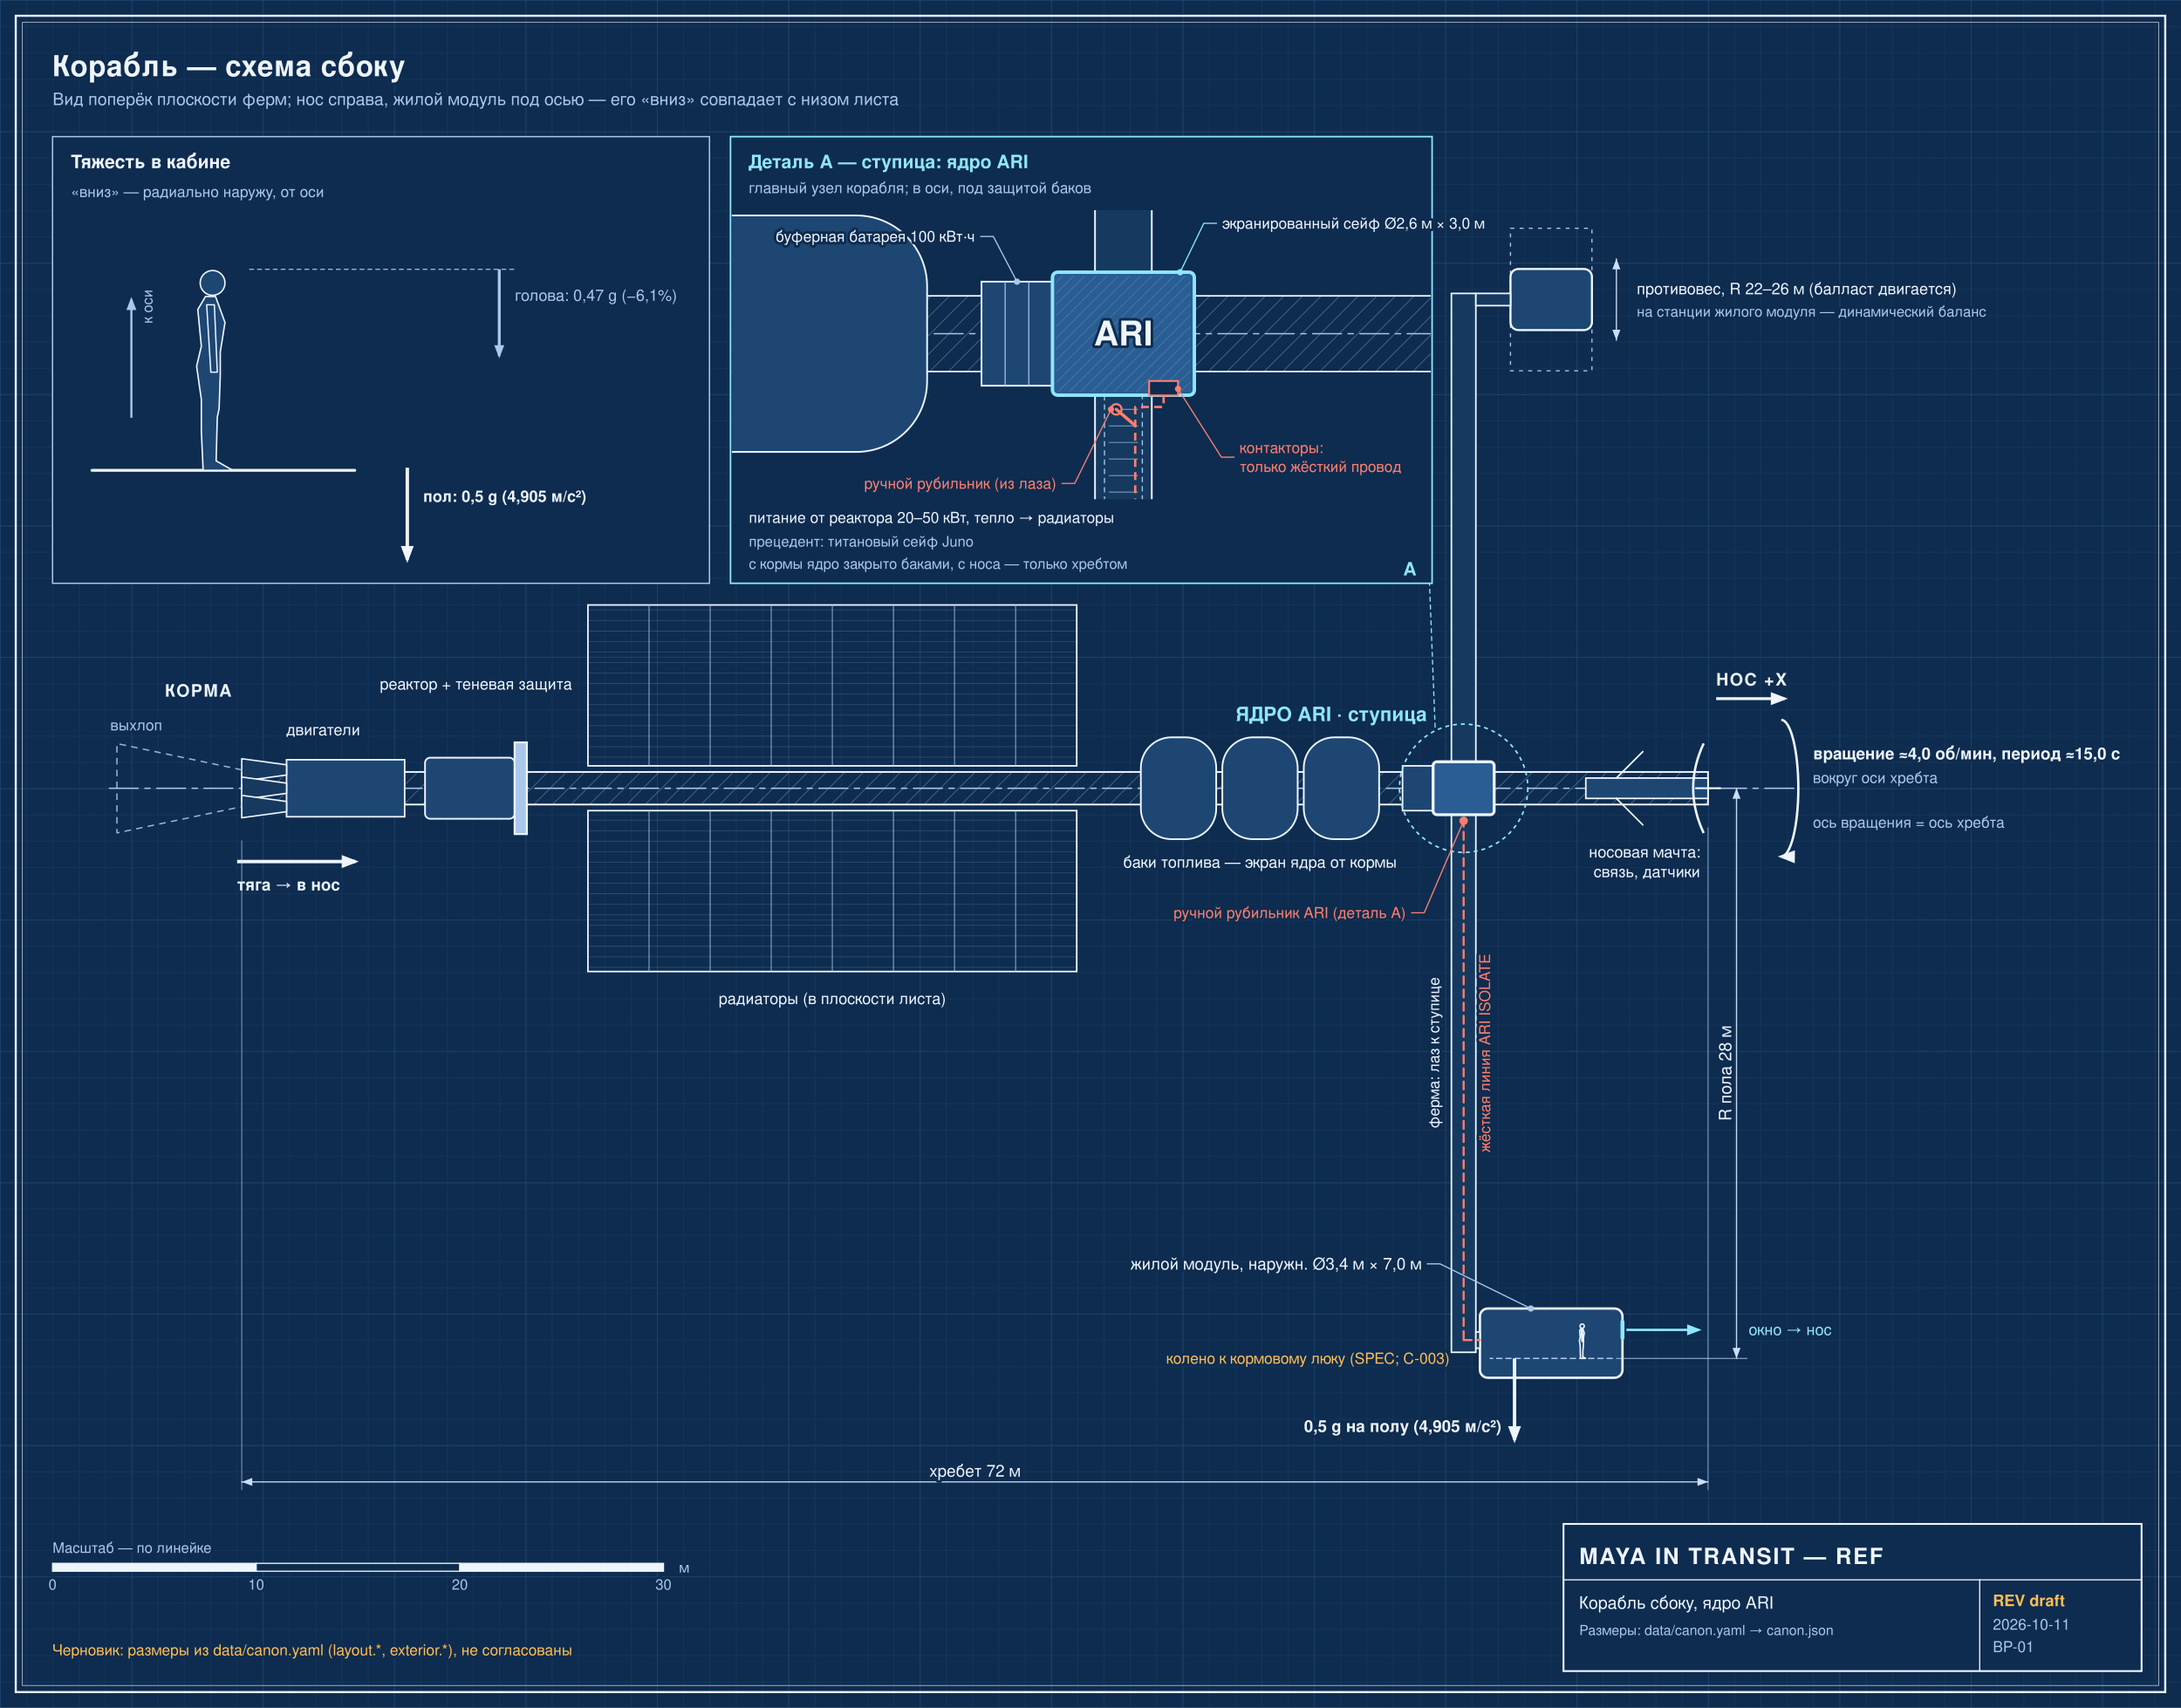
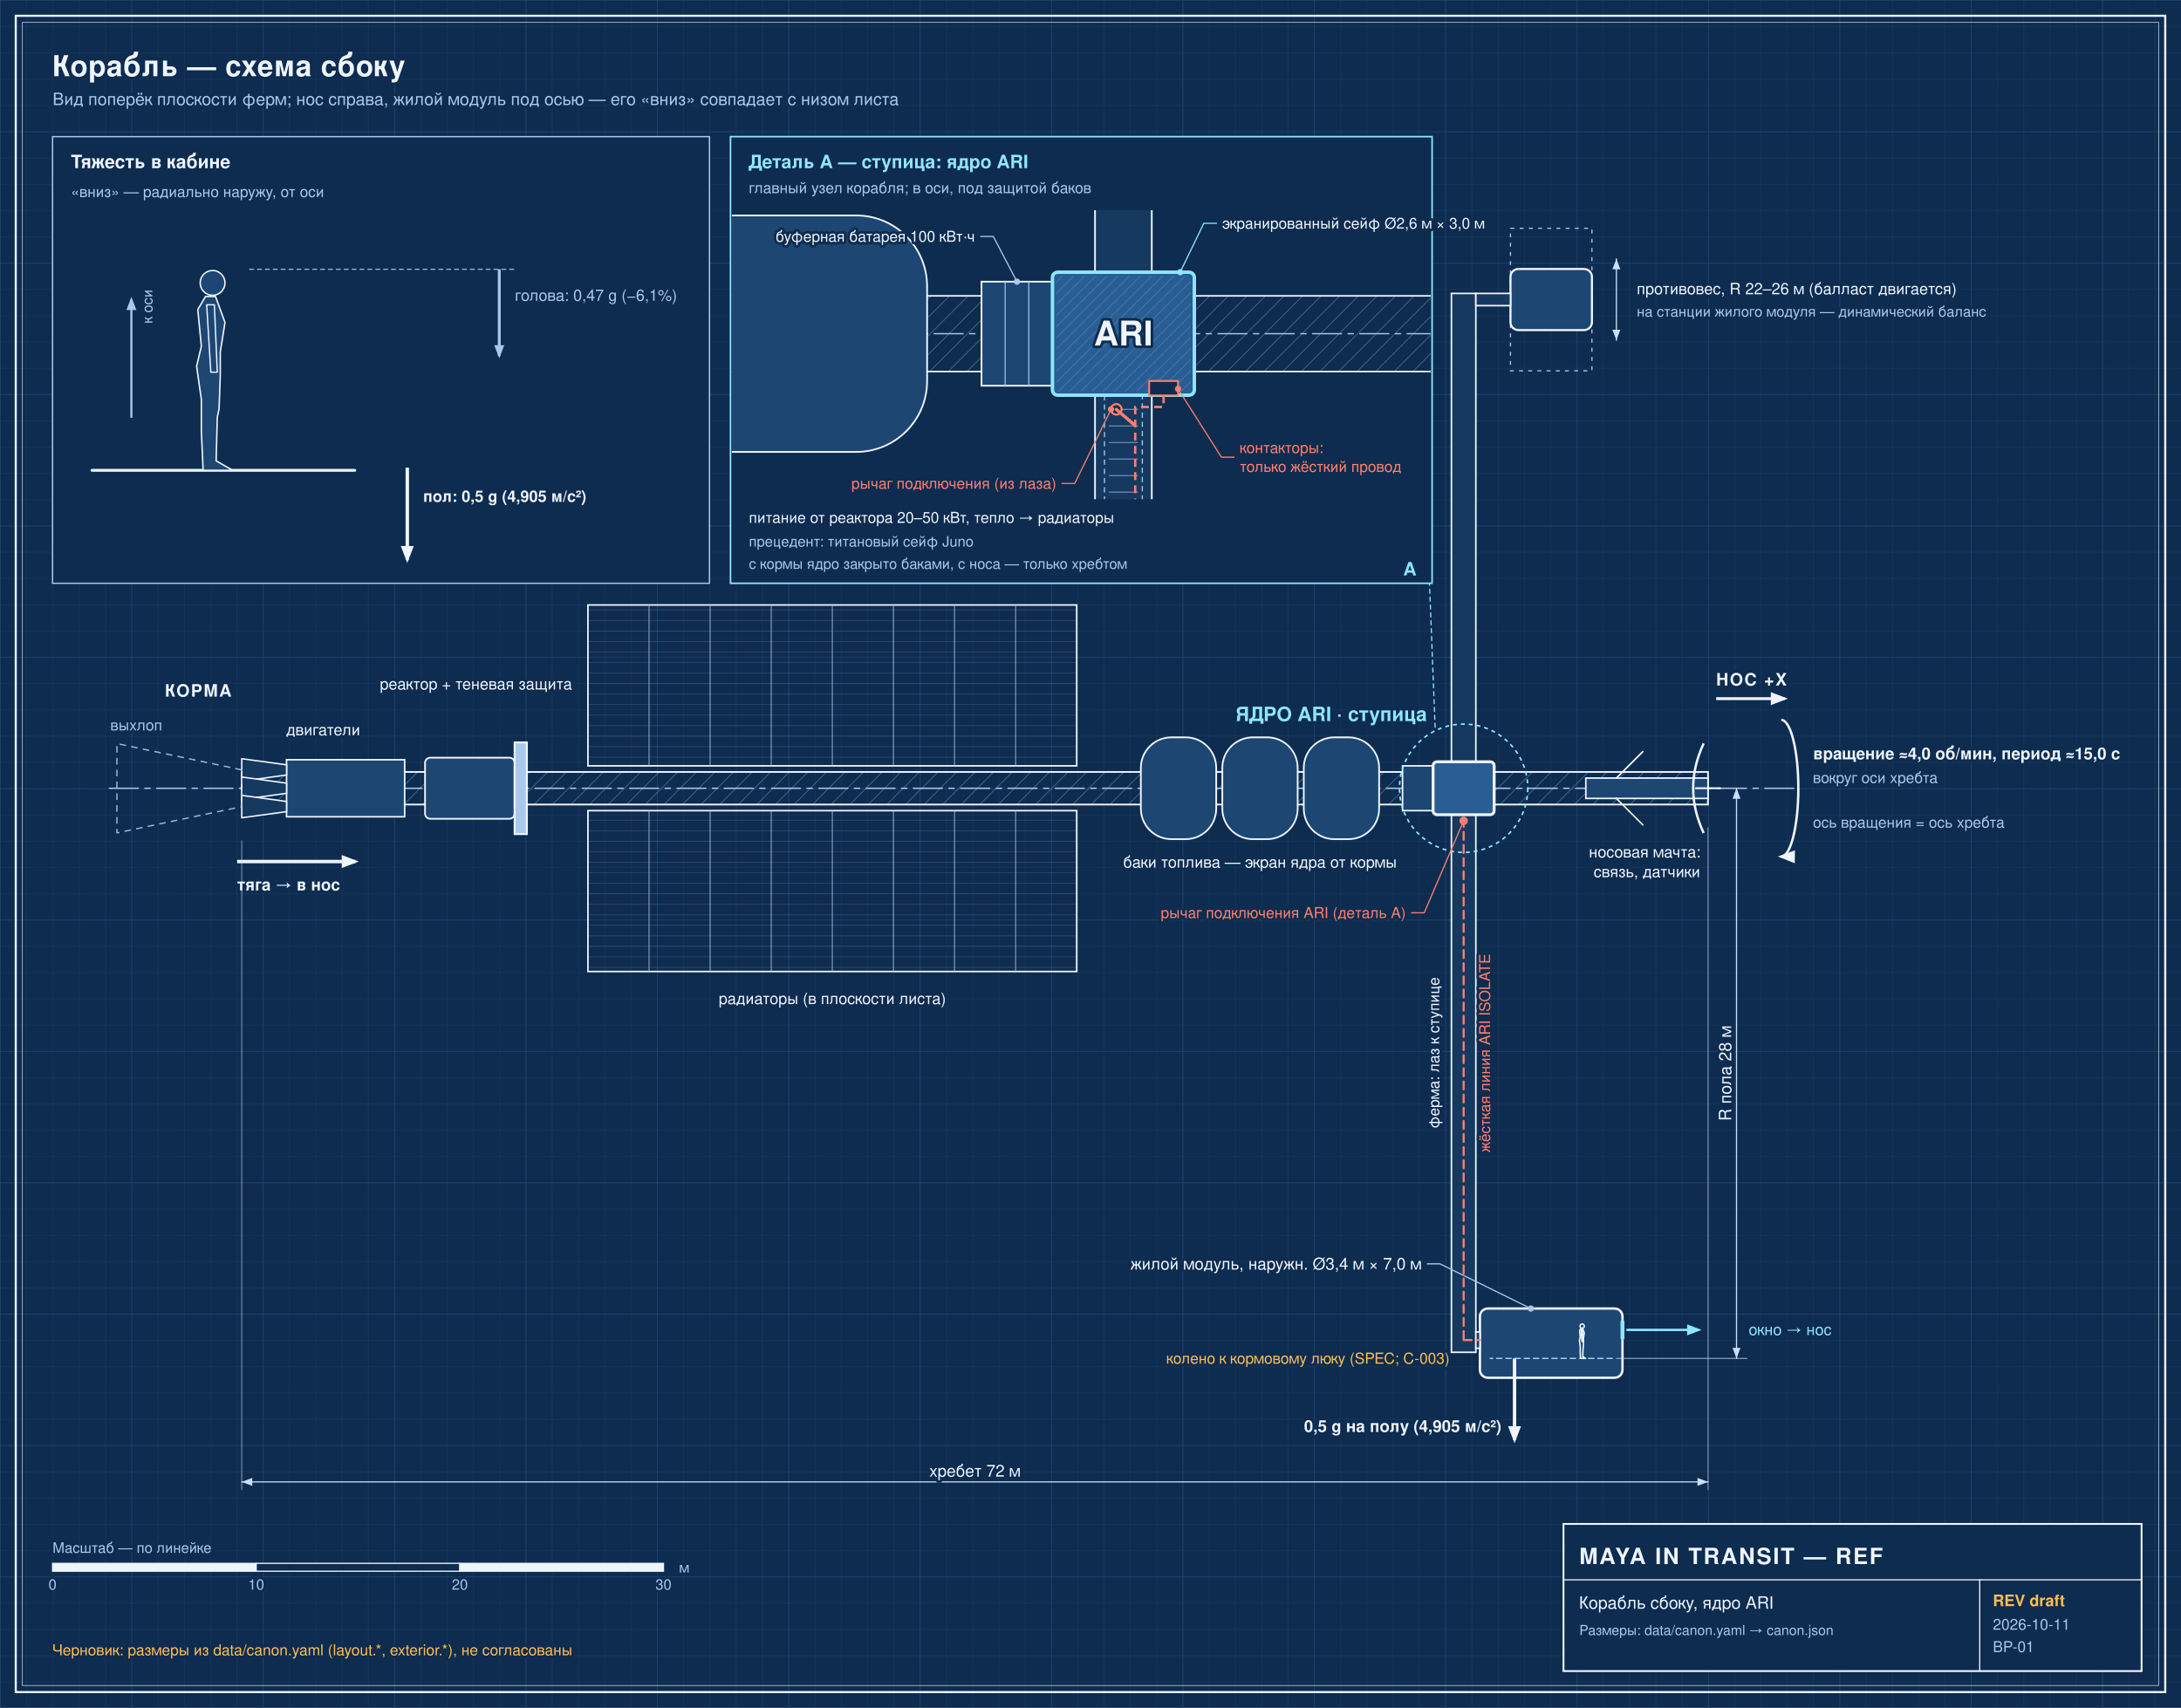
<svg xmlns="http://www.w3.org/2000/svg" width="1660" height="1300" viewBox="0 0 1660 1300" lang="ru" role="img">
  <defs>
    <style>text{font-family:'Helvetica Neue', Helvetica, Arial, 'DejaVu Sans', sans-serif;} .h{paint-order:stroke;stroke:#0e2c4f;stroke-width:4px;stroke-linejoin:round;}</style>
    <pattern id="grid" width="20" height="20" patternUnits="userSpaceOnUse">
      <path d="M20 0H0V20" fill="none" stroke="#2b5a8a" stroke-width="0.5" opacity="0.45" />
    </pattern>
    <pattern id="grid5" width="100" height="100" patternUnits="userSpaceOnUse">
      <path d="M100 0H0V100" fill="none" stroke="#2b5a8a" stroke-width="0.8" opacity="0.55" />
    </pattern>
    <marker id="ad" viewBox="0 0 10 10" refX="10" refY="5" markerWidth="8" markerHeight="8" markerUnits="userSpaceOnUse" orient="auto-start-reverse">
      <path d="M0,1.2 L10,5 L0,8.8 z" fill="#c9defa" />
    </marker>
    <marker id="aw" viewBox="0 0 10 10" refX="8" refY="5" markerWidth="13" markerHeight="13" markerUnits="userSpaceOnUse" orient="auto-start-reverse">
      <path d="M0,1.2 L10,5 L0,8.8 z" fill="#eef5ff" />
    </marker>
    <marker id="aa" viewBox="0 0 10 10" refX="8" refY="5" markerWidth="12" markerHeight="12" markerUnits="userSpaceOnUse" orient="auto-start-reverse">
      <path d="M0,1.2 L10,5 L0,8.8 z" fill="#ffbe55" />
    </marker>
    <marker id="ar" viewBox="0 0 10 10" refX="8" refY="5" markerWidth="12" markerHeight="12" markerUnits="userSpaceOnUse" orient="auto-start-reverse">
      <path d="M0,1.2 L10,5 L0,8.8 z" fill="#ff7f6e" />
    </marker>
    <marker id="ac" viewBox="0 0 10 10" refX="8" refY="5" markerWidth="11" markerHeight="11" markerUnits="userSpaceOnUse" orient="auto-start-reverse">
      <path d="M0,1.2 L10,5 L0,8.8 z" fill="#8ee6ff" />
    </marker>
    <marker id="ai" viewBox="0 0 10 10" refX="8" refY="5" markerWidth="10" markerHeight="10" markerUnits="userSpaceOnUse" orient="auto-start-reverse">
      <path d="M0,1.2 L10,5 L0,8.8 z" fill="#a9c8ec" />
    </marker>
    <marker id="awt" viewBox="0 0 10 10" refX="8" refY="5" markerWidth="12" markerHeight="12" markerUnits="userSpaceOnUse" orient="auto-start-reverse">
      <path d="M0,1.2 L10,5 L0,8.8 z" fill="#6fc3ff" />
    </marker>
    <pattern id="h-rad" patternUnits="userSpaceOnUse" width="8" height="8" patternTransform="rotate(90)">
      <line x1="0" y1="0" x2="0" y2="8" stroke="#a9c8ec" stroke-width="0.6" opacity="0.35" />
    </pattern>
    <pattern id="h-spine" patternUnits="userSpaceOnUse" width="10" height="10" patternTransform="rotate(45)">
      <line x1="0" y1="0" x2="0" y2="10" stroke="#a9c8ec" stroke-width="0.7" opacity="0.6" />
    </pattern>
    <clipPath id="clip-detail">
      <rect x="557" y="160" width="532" height="220" />
    </clipPath>
    <pattern id="h-spine2" patternUnits="userSpaceOnUse" width="10" height="10" patternTransform="rotate(45)">
      <line x1="0" y1="0" x2="0" y2="10" stroke="#a9c8ec" stroke-width="0.7" opacity="0.6" />
    </pattern>
    <pattern id="h-vault" patternUnits="userSpaceOnUse" width="6" height="6" patternTransform="rotate(45)">
      <line x1="0" y1="0" x2="0" y2="6" stroke="#8ee6ff" stroke-width="0.7" opacity="0.35" />
    </pattern>
  </defs>
  <rect width="1660" height="1300" fill="#0e2c4f" />
  <rect width="1660" height="1300" fill="url(#grid)" />
  <rect width="1660" height="1300" fill="url(#grid5)" />
  <rect x="12" y="12" width="1636" height="1276" fill="none" stroke="#eef5ff" stroke-width="1.6" />
  <rect x="17" y="17" width="1626" height="1266" fill="none" stroke="#eef5ff" stroke-width="0.6" opacity="0.7" />
  <text x="40" y="58" font-size="22" fill="#eef5ff" text-anchor="start" font-weight="bold" letter-spacing="0.4" class="h">Корабль — схема сбоку</text>
  <text x="40" y="80" font-size="13" fill="#a9c8ec" text-anchor="start" font-weight="normal" class="h">Вид поперёк плоскости ферм; нос справа, жилой модуль под осью — его «вниз» совпадает с низом листа</text>
  <line x1="83.25" y1="600" x2="1369.75" y2="600" stroke="#a9c8ec" stroke-width="1" fill="none" stroke-dasharray="22 5 4 5" stroke-linecap="round" />
  <rect x="447.5" y="617.05" width="372" height="122.45" stroke="#eef5ff" stroke-width="1.2" fill="url(#h-rad)" />
  <line x1="773" y1="617.05" x2="773" y2="739.5" stroke="#a9c8ec" stroke-width="0.7" fill="none" opacity="0.8" stroke-linecap="round" />
  <line x1="726.5" y1="617.05" x2="726.5" y2="739.5" stroke="#a9c8ec" stroke-width="0.7" fill="none" opacity="0.8" stroke-linecap="round" />
  <line x1="680" y1="617.05" x2="680" y2="739.5" stroke="#a9c8ec" stroke-width="0.7" fill="none" opacity="0.8" stroke-linecap="round" />
  <line x1="633.5" y1="617.05" x2="633.5" y2="739.5" stroke="#a9c8ec" stroke-width="0.7" fill="none" opacity="0.8" stroke-linecap="round" />
  <line x1="587" y1="617.05" x2="587" y2="739.5" stroke="#a9c8ec" stroke-width="0.7" fill="none" opacity="0.8" stroke-linecap="round" />
  <line x1="540.5" y1="617.05" x2="540.5" y2="739.5" stroke="#a9c8ec" stroke-width="0.7" fill="none" opacity="0.8" stroke-linecap="round" />
  <line x1="494" y1="617.05" x2="494" y2="739.5" stroke="#a9c8ec" stroke-width="0.7" fill="none" opacity="0.8" stroke-linecap="round" />
  <rect x="447.5" y="460.5" width="372" height="122.45" stroke="#eef5ff" stroke-width="1.2" fill="url(#h-rad)" />
  <line x1="773" y1="582.95" x2="773" y2="460.5" stroke="#a9c8ec" stroke-width="0.7" fill="none" opacity="0.8" stroke-linecap="round" />
  <line x1="726.5" y1="582.95" x2="726.5" y2="460.5" stroke="#a9c8ec" stroke-width="0.7" fill="none" opacity="0.8" stroke-linecap="round" />
  <line x1="680" y1="582.95" x2="680" y2="460.5" stroke="#a9c8ec" stroke-width="0.7" fill="none" opacity="0.8" stroke-linecap="round" />
  <line x1="633.5" y1="582.95" x2="633.5" y2="460.5" stroke="#a9c8ec" stroke-width="0.7" fill="none" opacity="0.8" stroke-linecap="round" />
  <line x1="587" y1="582.95" x2="587" y2="460.5" stroke="#a9c8ec" stroke-width="0.7" fill="none" opacity="0.8" stroke-linecap="round" />
  <line x1="540.5" y1="582.95" x2="540.5" y2="460.5" stroke="#a9c8ec" stroke-width="0.7" fill="none" opacity="0.8" stroke-linecap="round" />
  <line x1="494" y1="582.95" x2="494" y2="460.5" stroke="#a9c8ec" stroke-width="0.7" fill="none" opacity="0.8" stroke-linecap="round" />
  <rect x="184" y="587.6" width="1116" height="24.8" stroke="#eef5ff" stroke-width="1.3" fill="url(#h-spine)" />
  <rect x="1207" y="592.25" width="93" height="15.5" stroke="#eef5ff" stroke-width="1.2" fill="#1d4673" />
  <path d="M1296.7,565.9 Q1280.7,600.0 1296.7,634.1" stroke="#eef5ff" stroke-width="1.8" fill="none" stroke-linejoin="round" />
  <line x1="1290.7" y1="600" x2="1309.3" y2="600" stroke="#eef5ff" stroke-width="1.4" fill="none" stroke-linecap="round" />
  <line x1="1230.25" y1="607.75" x2="1250.4" y2="627.9" stroke="#eef5ff" stroke-width="1.2" fill="none" stroke-linecap="round" />
  <line x1="1230.25" y1="592.25" x2="1250.4" y2="572.1" stroke="#eef5ff" stroke-width="1.2" fill="none" stroke-linecap="round" />
  <rect x="992.33" y="561.25" width="57.35" height="77.5" rx="23.25" stroke="#eef5ff" stroke-width="1.3" fill="#1d4673" />
  <rect x="930.33" y="561.25" width="57.35" height="77.5" rx="23.25" stroke="#eef5ff" stroke-width="1.3" fill="#1d4673" />
  <rect x="868.33" y="561.25" width="57.35" height="77.5" rx="23.25" stroke="#eef5ff" stroke-width="1.3" fill="#1d4673" />
  <rect x="323.5" y="576.75" width="68.2" height="46.5" rx="4" stroke="#eef5ff" stroke-width="1.3" fill="#1d4673" />
  <rect x="391.7" y="565.12" width="9.3" height="69.75" stroke="#eef5ff" stroke-width="1.5" fill="#a9c8ec" />
  <rect x="218.1" y="578.3" width="89.9" height="43.4" stroke="#eef5ff" stroke-width="1.2" fill="#1d4673" />
  <polygon points="218.1,582.17 184,577.52 184,594.58 218.1,589.92" stroke="#eef5ff" stroke-width="1.1" fill="#16395f" stroke-linejoin="round" />
  <polygon points="218.1,596.12 184,591.48 184,608.52 218.1,603.88" stroke="#eef5ff" stroke-width="1.1" fill="#16395f" stroke-linejoin="round" />
  <polygon points="218.1,610.08 184,605.42 184,622.48 218.1,617.83" stroke="#eef5ff" stroke-width="1.1" fill="#16395f" stroke-linejoin="round" />
  <polygon points="184,586 89,566 89,634 184,614" stroke="#a9c8ec" stroke-width="1" fill="none" stroke-dasharray="5 4" opacity="0.9" stroke-linejoin="round" />
  <rect x="1149.65" y="235.75" width="62" height="46.5" stroke="#a9c8ec" stroke-width="0.9" fill="none" stroke-dasharray="3 4" />
  <rect x="1149.65" y="173.75" width="62" height="46.5" stroke="#a9c8ec" stroke-width="0.9" fill="none" stroke-dasharray="3 4" />
  <rect x="1149.65" y="204.75" width="62" height="46.5" rx="6" stroke="#eef5ff" stroke-width="1.6" fill="#1d4673" />
  <rect x="1104.7" y="223.35" width="18.6" height="356.5" stroke="#eef5ff" stroke-width="1.2" fill="#16395f" />
  <rect x="1123.3" y="223.35" width="26.35" height="9.3" stroke="#eef5ff" stroke-width="1.2" fill="#16395f" />
  <line x1="1230.25" y1="259" x2="1230.25" y2="197" stroke="#c9defa" stroke-width="0.9" fill="none" stroke-linecap="round" marker-end="url(#ad)" marker-start="url(#ad)" />
  <rect x="1126.4" y="996.03" width="108.5" height="52.7" rx="6" stroke="#eef5ff" stroke-width="1.8" fill="#1d4673" />
  <line x1="1227.15" y1="1034" x2="1134.15" y2="1034" stroke="#a9c8ec" stroke-width="1" fill="none" stroke-dasharray="4 3" stroke-linecap="round" />
  <line x1="1234.9" y1="1006.1" x2="1234.9" y2="1018.5" stroke="#8ee6ff" stroke-width="3" fill="none" stroke-linecap="round" />
  <polygon points="1203.28,1011.22 1202.27,1012.92 1202.74,1017.73 1202.12,1020.36 1202.74,1024.7 1202.74,1028.88 1202.97,1034 1206.85,1034 1204.68,1032.76 1204.83,1027.03 1205.06,1025.94 1205.22,1021.6 1205.22,1018.5 1205.84,1014.62 1204.6,1011.22" stroke="#eef5ff" stroke-width="1.1" fill="#1d4673" stroke-linejoin="round" />
  <polygon points="1203.44,1012.3 1204.44,1012.3 1204.83,1021.13 1203.98,1021.13" stroke="#eef5ff" stroke-width="1" fill="#1d4673" stroke-linejoin="round" />
  <circle cx="1204.21" cy="1009.43" r="1.63" stroke="#eef5ff" stroke-width="1.1" fill="#1d4673" />
  <rect x="1104.7" y="620.15" width="18.6" height="409.2" stroke="#eef5ff" stroke-width="1.2" fill="#16395f" />
  <rect x="1123.3" y="1013.85" width="3.1" height="12.4" stroke="#eef5ff" stroke-width="1.2" fill="#16395f" />
  <line x1="1114" y1="623.25" x2="1114" y2="1020.05" stroke="#ff7f6e" stroke-width="1.6" fill="none" stroke-dasharray="6 4" stroke-linecap="round" />
  <line x1="1114" y1="1020.05" x2="1126.4" y2="1020.05" stroke="#ff7f6e" stroke-width="1.6" fill="none" stroke-dasharray="6 4" stroke-linecap="round" />
  <rect x="1067.5" y="582.95" width="23.25" height="34.1" stroke="#eef5ff" stroke-width="1.2" fill="#1d4673" />
  <rect x="1090.75" y="579.85" width="46.5" height="40.3" rx="3" stroke="#eef5ff" stroke-width="2.2" fill="#2a5d93" />
  <circle cx="1114" cy="600" r="48.83" stroke="#8ee6ff" stroke-width="1.2" fill="none" stroke-dasharray="3 3" />
  <circle cx="1114" cy="624.8" r="3.2" stroke="none" stroke-width="1.2" fill="#ff7f6e" />
  <circle cx="1114" cy="624.8" r="2.4" stroke="none" stroke-width="1.2" fill="#ff7f6e" />
  <polyline points="1114,624.8 1084,694.8 1074,694.8" stroke="#ff7f6e" stroke-width="0.9" fill="none" stroke-linejoin="round" />
-   <text x="1070" y="698.82" font-size="11.5" fill="#ff7f6e" text-anchor="end" font-weight="normal" class="h">ручной рубильник ARI (деталь A)</text>
+   <text x="1070" y="698.82" font-size="11.5" fill="#ff7f6e" text-anchor="end" font-weight="normal" class="h">рычаг подключения ARI (деталь A)</text>
  <text x="1253.5" y="652.7" font-size="12" fill="#eef5ff" text-anchor="middle" font-weight="normal" class="h">
    <tspan x="1253.5" dy="0">носовая мачта:</tspan>
    <tspan x="1253.5" dy="15">связь, датчики</tspan>
  </text>
  <text x="959" y="660.45" font-size="12" fill="#eef5ff" text-anchor="middle" font-weight="normal" class="h">баки топлива — экран ядра от кормы</text>
  <text x="633.5" y="764.3" font-size="12" fill="#eef5ff" text-anchor="middle" font-weight="normal" class="h">радиаторы (в плоскости листа)</text>
  <text x="362.25" y="524.83" font-size="12" fill="#eef5ff" text-anchor="middle" font-weight="normal" class="h">реактор + теневая защита</text>
  <text x="246" y="559.7" font-size="12" fill="#eef5ff" text-anchor="middle" font-weight="normal" class="h">двигатели</text>
  <line x1="180.5" y1="655.8" x2="270.5" y2="655.8" stroke="#eef5ff" stroke-width="2.6" fill="none" stroke-linecap="butt" marker-end="url(#aw)" />
  <text x="180.5" y="677.8" font-size="12.5" fill="#eef5ff" text-anchor="start" font-weight="bold" class="h">тяга → в нос</text>
  <text x="84" y="556" font-size="11.5" fill="#a9c8ec" text-anchor="start" font-weight="normal" class="h">выхлоп</text>
  <text x="176.25" y="530.25" font-size="13" fill="#eef5ff" text-anchor="end" font-weight="bold" letter-spacing="1" class="h">КОРМА</text>
  <text x="1306.2" y="521.8" font-size="13" fill="#eef5ff" text-anchor="start" font-weight="bold" letter-spacing="1" class="h">НОС +X</text>
  <line x1="1306.2" y1="531.8" x2="1358.2" y2="531.8" stroke="#eef5ff" stroke-width="2.2" fill="none" stroke-linecap="butt" marker-end="url(#aw)" />
  <text x="1379.8" y="630" font-size="11.5" fill="#a9c8ec" text-anchor="start" font-weight="normal" class="h">ось вращения = ось хребта</text>
  <text x="1086.1" y="548.85" font-size="15" fill="#8ee6ff" text-anchor="end" font-weight="bold" class="h">ЯДРО ARI · ступица</text>
  <path d="M1355.8,548.0 A13,52 0 1 1 1355.7,652.0" stroke="#eef5ff" stroke-width="1.8" fill="none" stroke-linejoin="round" marker-end="url(#aw)" />
  <text x="1379.8" y="578" font-size="12.5" fill="#eef5ff" text-anchor="start" font-weight="bold" class="h">вращение ≈4,0 об/мин, период ≈15,0 с</text>
  <text x="1379.8" y="596" font-size="11.5" fill="#a9c8ec" text-anchor="start" font-weight="normal" class="h">вокруг оси хребта</text>
  <text x="1245.75" y="224" font-size="12" fill="#eef5ff" text-anchor="start" font-weight="normal" class="h">противовес, R 22–26 м (балласт двигается)</text>
  <text x="1245.75" y="241" font-size="11" fill="#a9c8ec" text-anchor="start" font-weight="normal" class="h">на станции жилого модуля — динамический баланс</text>
  <line x1="1237.9" y1="1012.3" x2="1292.9" y2="1012.3" stroke="#8ee6ff" stroke-width="1.8" fill="none" stroke-linecap="butt" marker-end="url(#ac)" />
  <text x="1330.9" y="1016.3" font-size="12" fill="#8ee6ff" text-anchor="start" font-weight="normal" class="h">окно → нос</text>
  <line x1="1230.25" y1="1034" x2="1329.7" y2="1034" stroke="#c9defa" stroke-width="0.7" fill="none" opacity="0.8" stroke-linecap="round" />
  <line x1="1321.7" y1="600" x2="1321.7" y2="1034" stroke="#c9defa" stroke-width="0.9" fill="none" stroke-linecap="round" marker-end="url(#ad)" marker-start="url(#ad)" />
  <text x="1317.7" y="817" font-size="13" fill="#eef5ff" text-anchor="middle" font-weight="normal" class="h" transform="rotate(-90 1317.7 817)">R пола 28 м</text>
  <line x1="1152.75" y1="1034" x2="1152.75" y2="1096" stroke="#eef5ff" stroke-width="2.6" fill="none" stroke-linecap="butt" marker-end="url(#aw)" />
  <text x="1142.75" y="1090" font-size="12.5" fill="#eef5ff" text-anchor="end" font-weight="bold" class="h">0,5 g на полу (4,905 м/с²)</text>
  <circle cx="1165.15" cy="996.03" r="2.4" stroke="none" stroke-width="1.2" fill="#a9c8ec" />
  <polyline points="1165.15,996.03 1096,962.03 1086,962.03" stroke="#a9c8ec" stroke-width="0.9" fill="none" stroke-linejoin="round" />
  <text x="1082" y="966.4" font-size="12.5" fill="#eef5ff" text-anchor="end" font-weight="normal" class="h">жилой модуль, наружн. Ø3,4 м × 7,0 м</text>
  <text x="1103.35" y="1038" font-size="11.5" fill="#ffbe55" text-anchor="end" font-weight="normal" class="h">колено к кормовому люку (SPEC; C-003)</text>
  <text x="1095.4" y="801.5" font-size="11.5" fill="#eef5ff" text-anchor="middle" font-weight="normal" class="h" transform="rotate(-90 1095.4 801.5)">ферма: лаз к ступице</text>
  <text x="1134.15" y="801.5" font-size="11.5" fill="#ff7f6e" text-anchor="middle" font-weight="normal" class="h" transform="rotate(-90 1134.15 801.5)">жёсткая линия ARI ISOLATE</text>
  <line x1="1300" y1="630" x2="1300" y2="1134" stroke="#c9defa" stroke-width="0.7" fill="none" opacity="0.6" stroke-linecap="round" />
  <line x1="184" y1="640" x2="184" y2="1134" stroke="#c9defa" stroke-width="0.7" fill="none" opacity="0.6" stroke-linecap="round" />
  <line x1="184" y1="1128" x2="1300" y2="1128" stroke="#c9defa" stroke-width="0.9" fill="none" stroke-linecap="round" marker-end="url(#ad)" marker-start="url(#ad)" />
  <text x="742" y="1124" font-size="12.5" fill="#eef5ff" text-anchor="middle" font-weight="normal" class="h">хребет 72 м</text>
  <rect x="556" y="104" width="534" height="340" stroke="#8ee6ff" stroke-width="1.2" fill="#0e2c4f" />
  <g clip-path="url(#clip-detail)">
    <line x1="531.04" y1="254" x2="1179.04" y2="254" stroke="#a9c8ec" stroke-width="1" fill="none" stroke-dasharray="22 5 4 5" stroke-linecap="round" />
    <rect x="531.04" y="225.2" width="648" height="57.6" stroke="#eef5ff" stroke-width="1.2" fill="url(#h-spine2)" />
    <rect x="495.04" y="164" width="210.6" height="180" rx="54" stroke="#eef5ff" stroke-width="1.3" fill="#1d4673" />
    <rect x="833.44" y="38" width="43.2" height="169.2" stroke="#eef5ff" stroke-width="1.3" fill="#16395f" />
    <rect x="833.44" y="300.8" width="43.2" height="169.2" stroke="#eef5ff" stroke-width="1.3" fill="#16395f" />
    <rect x="840.64" y="300.8" width="28.8" height="169.2" stroke="#a9c8ec" stroke-width="0.9" fill="none" stroke-dasharray="4 3" />
    <line x1="865.84" y1="311.6" x2="844.24" y2="311.6" stroke="#a9c8ec" stroke-width="0.7" fill="none" opacity="0.7" stroke-linecap="round" />
    <line x1="865.84" y1="324.2" x2="844.24" y2="324.2" stroke="#a9c8ec" stroke-width="0.7" fill="none" opacity="0.7" stroke-linecap="round" />
    <line x1="865.84" y1="336.8" x2="844.24" y2="336.8" stroke="#a9c8ec" stroke-width="0.7" fill="none" opacity="0.7" stroke-linecap="round" />
    <line x1="865.84" y1="349.4" x2="844.24" y2="349.4" stroke="#a9c8ec" stroke-width="0.7" fill="none" opacity="0.7" stroke-linecap="round" />
    <line x1="865.84" y1="362" x2="844.24" y2="362" stroke="#a9c8ec" stroke-width="0.7" fill="none" opacity="0.7" stroke-linecap="round" />
    <line x1="865.84" y1="374.6" x2="844.24" y2="374.6" stroke="#a9c8ec" stroke-width="0.7" fill="none" opacity="0.7" stroke-linecap="round" />
    <line x1="865.84" y1="387.2" x2="844.24" y2="387.2" stroke="#a9c8ec" stroke-width="0.7" fill="none" opacity="0.7" stroke-linecap="round" />
    <line x1="865.84" y1="399.8" x2="844.24" y2="399.8" stroke="#a9c8ec" stroke-width="0.7" fill="none" opacity="0.7" stroke-linecap="round" />
    <line x1="865.84" y1="412.4" x2="844.24" y2="412.4" stroke="#a9c8ec" stroke-width="0.7" fill="none" opacity="0.7" stroke-linecap="round" />
    <line x1="865.84" y1="425" x2="844.24" y2="425" stroke="#a9c8ec" stroke-width="0.7" fill="none" opacity="0.7" stroke-linecap="round" />
    <rect x="747.04" y="214.4" width="54" height="79.2" stroke="#eef5ff" stroke-width="1.3" fill="#1d4673" />
    <line x1="783.04" y1="214.4" x2="783.04" y2="293.6" stroke="#a9c8ec" stroke-width="0.8" fill="none" stroke-linecap="round" />
    <line x1="765.04" y1="214.4" x2="765.04" y2="293.6" stroke="#a9c8ec" stroke-width="0.8" fill="none" stroke-linecap="round" />
    <rect x="801.04" y="207.2" width="108" height="93.6" rx="4" stroke="#8ee6ff" stroke-width="2.6" fill="#2a5d93" />
    <rect x="803.92" y="210.08" width="102.24" height="87.84" stroke="none" stroke-width="1.2" fill="url(#h-vault)" />
    <text x="855.04" y="263" font-size="26" fill="#eef5ff" text-anchor="middle" font-weight="bold" class="h">ARI</text>
    <rect x="874.64" y="290" width="22" height="11" stroke="#ff7f6e" stroke-width="1.4" fill="#0e2c4f" />
    <circle cx="849.64" cy="311.6" r="4" stroke="#ff7f6e" stroke-width="1.6" fill="#0e2c4f" />
    <line x1="849.64" y1="311.6" x2="863.64" y2="323.6" stroke="#ff7f6e" stroke-width="2.4" fill="none" stroke-linecap="round" />
    <polyline points="885.64,301 885.64,309.8 864.04,309.8 864.04,470" stroke="#ff7f6e" stroke-width="1.8" fill="none" stroke-dasharray="6 4" stroke-linejoin="round" />
  </g>
  <text x="570" y="128" font-size="14" fill="#8ee6ff" text-anchor="start" font-weight="bold" class="h">Деталь A — ступица: ядро ARI</text>
  <text x="570" y="147" font-size="11.5" fill="#a9c8ec" text-anchor="start" font-weight="normal" class="h">главный узел корабля; в оси, под защитой баков</text>
  <circle cx="898.24" cy="207.2" r="2.4" stroke="none" stroke-width="1.2" fill="#8ee6ff" />
  <polyline points="898.24,207.2 916.24,170 926.24,170" stroke="#8ee6ff" stroke-width="0.9" fill="none" stroke-linejoin="round" />
  <text x="930.24" y="174.03" font-size="11.5" fill="#eef5ff" text-anchor="start" font-weight="normal" class="h">экранированный сейф Ø2,6 м × 3,0 м</text>
  <circle cx="774.04" cy="214.4" r="2.4" stroke="none" stroke-width="1.2" fill="#a9c8ec" />
  <polyline points="774.04,214.4 756.04,180 746.04,180" stroke="#a9c8ec" stroke-width="0.9" fill="none" stroke-linejoin="round" />
  <text x="742.04" y="184.03" font-size="11.5" fill="#eef5ff" text-anchor="end" font-weight="normal" class="h">буферная батарея 100 кВт·ч</text>
  <circle cx="896.64" cy="296" r="2.4" stroke="none" stroke-width="1.2" fill="#ff7f6e" />
  <polyline points="896.64,296 929.64,348 939.64,348" stroke="#ff7f6e" stroke-width="0.9" fill="none" stroke-linejoin="round" />
  <text x="943.64" y="344.84" font-size="11.5" fill="#ff7f6e" text-anchor="start" font-weight="normal" class="h">
    <tspan x="943.64" dy="0">контакторы:</tspan>
    <tspan x="943.64" dy="14.38">только жёсткий провод</tspan>
  </text>
  <circle cx="845.64" cy="311.6" r="2.4" stroke="none" stroke-width="1.2" fill="#ff7f6e" />
  <polyline points="845.64,311.6 818,368 808,368" stroke="#ff7f6e" stroke-width="0.9" fill="none" stroke-linejoin="round" />
-   <text x="804" y="372.02" font-size="11.5" fill="#ff7f6e" text-anchor="end" font-weight="normal" class="h">ручной рубильник (из лаза)</text>
+   <text x="804" y="372.02" font-size="11.5" fill="#ff7f6e" text-anchor="end" font-weight="normal" class="h">рычаг подключения (из лаза)</text>
  <text x="570" y="398" font-size="11.5" fill="#eef5ff" text-anchor="start" font-weight="normal" class="h">питание от реактора 20–50 кВт, тепло → радиаторы</text>
  <text x="570" y="416" font-size="11" fill="#a9c8ec" text-anchor="start" font-weight="normal" class="h">прецедент: титановый сейф Juno</text>
  <text x="570" y="433" font-size="11" fill="#a9c8ec" text-anchor="start" font-weight="normal" class="h">с кормы ядро закрыто баками, с носа — только хребтом</text>
  <line x1="1092.3" y1="553.5" x2="1088" y2="444" stroke="#8ee6ff" stroke-width="0.9" fill="none" stroke-dasharray="3 3" stroke-linecap="round" />
  <text x="1068" y="438" font-size="14" fill="#8ee6ff" text-anchor="start" font-weight="bold" class="h">A</text>
  <rect x="40" y="104" width="500" height="340" stroke="#a9c8ec" stroke-width="1" fill="#0e2c4f" />
  <text x="54" y="128" font-size="14" fill="#eef5ff" text-anchor="start" font-weight="bold" class="h">Тяжесть в кабине</text>
  <line x1="70" y1="358" x2="270" y2="358" stroke="#eef5ff" stroke-width="2.2" fill="none" stroke-linecap="round" />
  <polygon points="156.4,225.7 150.55,235.6 153.25,263.5 149.65,278.8 153.25,304 153.25,328.3 154.6,358 177.1,358 164.5,350.8 165.4,317.5 166.75,311.2 167.65,286 167.65,268 171.25,245.5 164.05,225.7" stroke="#eef5ff" stroke-width="1.1" fill="#1d4673" stroke-linejoin="round" />
  <polygon points="157.3,232 163.15,232 165.4,283.3 160.45,283.3" stroke="#eef5ff" stroke-width="1" fill="#1d4673" stroke-linejoin="round" />
  <circle cx="161.8" cy="215.35" r="9.45" stroke="#eef5ff" stroke-width="1.1" fill="#1d4673" />
  <line x1="310" y1="356" x2="310" y2="426" stroke="#eef5ff" stroke-width="2.6" fill="none" stroke-linecap="butt" marker-end="url(#aw)" />
  <line x1="380" y1="205" x2="380" y2="270.75" stroke="#a9c8ec" stroke-width="2.2" fill="none" stroke-linecap="butt" marker-end="url(#ai)" />
  <line x1="190" y1="205" x2="392" y2="205" stroke="#a9c8ec" stroke-width="0.8" fill="none" stroke-dasharray="3 3" stroke-linecap="round" />
  <text x="322" y="382" font-size="12" fill="#eef5ff" text-anchor="start" font-weight="bold" class="h">пол: 0,5 g (4,905 м/с²)</text>
  <text x="392" y="229" font-size="12" fill="#a9c8ec" text-anchor="start" font-weight="normal" class="h">голова: 0,47 g (−6,1%)</text>
  <line x1="100" y1="318" x2="100" y2="228" stroke="#a9c8ec" stroke-width="1.6" fill="none" stroke-linecap="butt" marker-end="url(#ai)" />
  <text x="116" y="246" font-size="11" fill="#a9c8ec" text-anchor="start" font-weight="normal" class="h" transform="rotate(-90 116 246)">к оси</text>
  <text x="54" y="150" font-size="11.5" fill="#a9c8ec" text-anchor="start" font-weight="normal" class="h">«вниз» — радиально наружу, от оси</text>
  <rect x="40" y="1190" width="155" height="6" stroke="#eef5ff" stroke-width="0.9" fill="#eef5ff" />
  <rect x="195" y="1190" width="155" height="6" stroke="#eef5ff" stroke-width="0.9" fill="#0e2c4f" />
  <rect x="350" y="1190" width="155" height="6" stroke="#eef5ff" stroke-width="0.9" fill="#eef5ff" />
  <text x="40" y="1210" font-size="11" fill="#a9c8ec" text-anchor="middle" font-weight="normal" class="h">0</text>
  <text x="195" y="1210" font-size="11" fill="#a9c8ec" text-anchor="middle" font-weight="normal" class="h">10</text>
  <text x="350" y="1210" font-size="11" fill="#a9c8ec" text-anchor="middle" font-weight="normal" class="h">20</text>
  <text x="505" y="1210" font-size="11" fill="#a9c8ec" text-anchor="middle" font-weight="normal" class="h">30</text>
  <text x="517" y="1197" font-size="11" fill="#a9c8ec" text-anchor="start" font-weight="normal" class="h">м</text>
  <text x="40" y="1182" font-size="11" fill="#a9c8ec" text-anchor="start" font-weight="normal" class="h">Масштаб — по линейке</text>
  <text x="40" y="1260" font-size="11.5" fill="#ffbe55" text-anchor="start" font-weight="normal" class="h">Черновик: размеры из data/canon.yaml (layout.*, exterior.*), не согласованы</text>
  <rect x="1190" y="1160" width="440" height="112" stroke="#eef5ff" stroke-width="1.4" fill="#0e2c4f" />
  <line x1="1190" y1="1202.56" x2="1630" y2="1202.56" stroke="#eef5ff" stroke-width="0.9" fill="none" stroke-linecap="round" />
  <line x1="1506.8" y1="1202.56" x2="1506.8" y2="1272" stroke="#eef5ff" stroke-width="0.9" fill="none" stroke-linecap="round" />
  <text x="1202" y="1190.56" font-size="17" fill="#eef5ff" text-anchor="start" font-weight="bold" letter-spacing="1.2">MAYA IN TRANSIT — REF</text>
  <text x="1202" y="1224.56" font-size="13" fill="#eef5ff" text-anchor="start" font-weight="normal">Корабль сбоку, ядро ARI</text>
  <text x="1202" y="1244.56" font-size="10.5" fill="#a9c8ec" text-anchor="start" font-weight="normal">Размеры: data/canon.yaml → canon.json</text>
  <text x="1516.8" y="1222.56" font-size="12" fill="#ffbe55" text-anchor="start" font-weight="bold">REV draft</text>
  <text x="1516.8" y="1240.56" font-size="11.5" fill="#a9c8ec" text-anchor="start" font-weight="normal">2026-10-11</text>
  <text x="1516.8" y="1257.56" font-size="11.5" fill="#a9c8ec" text-anchor="start" font-weight="normal">BP-01</text>
</svg>
